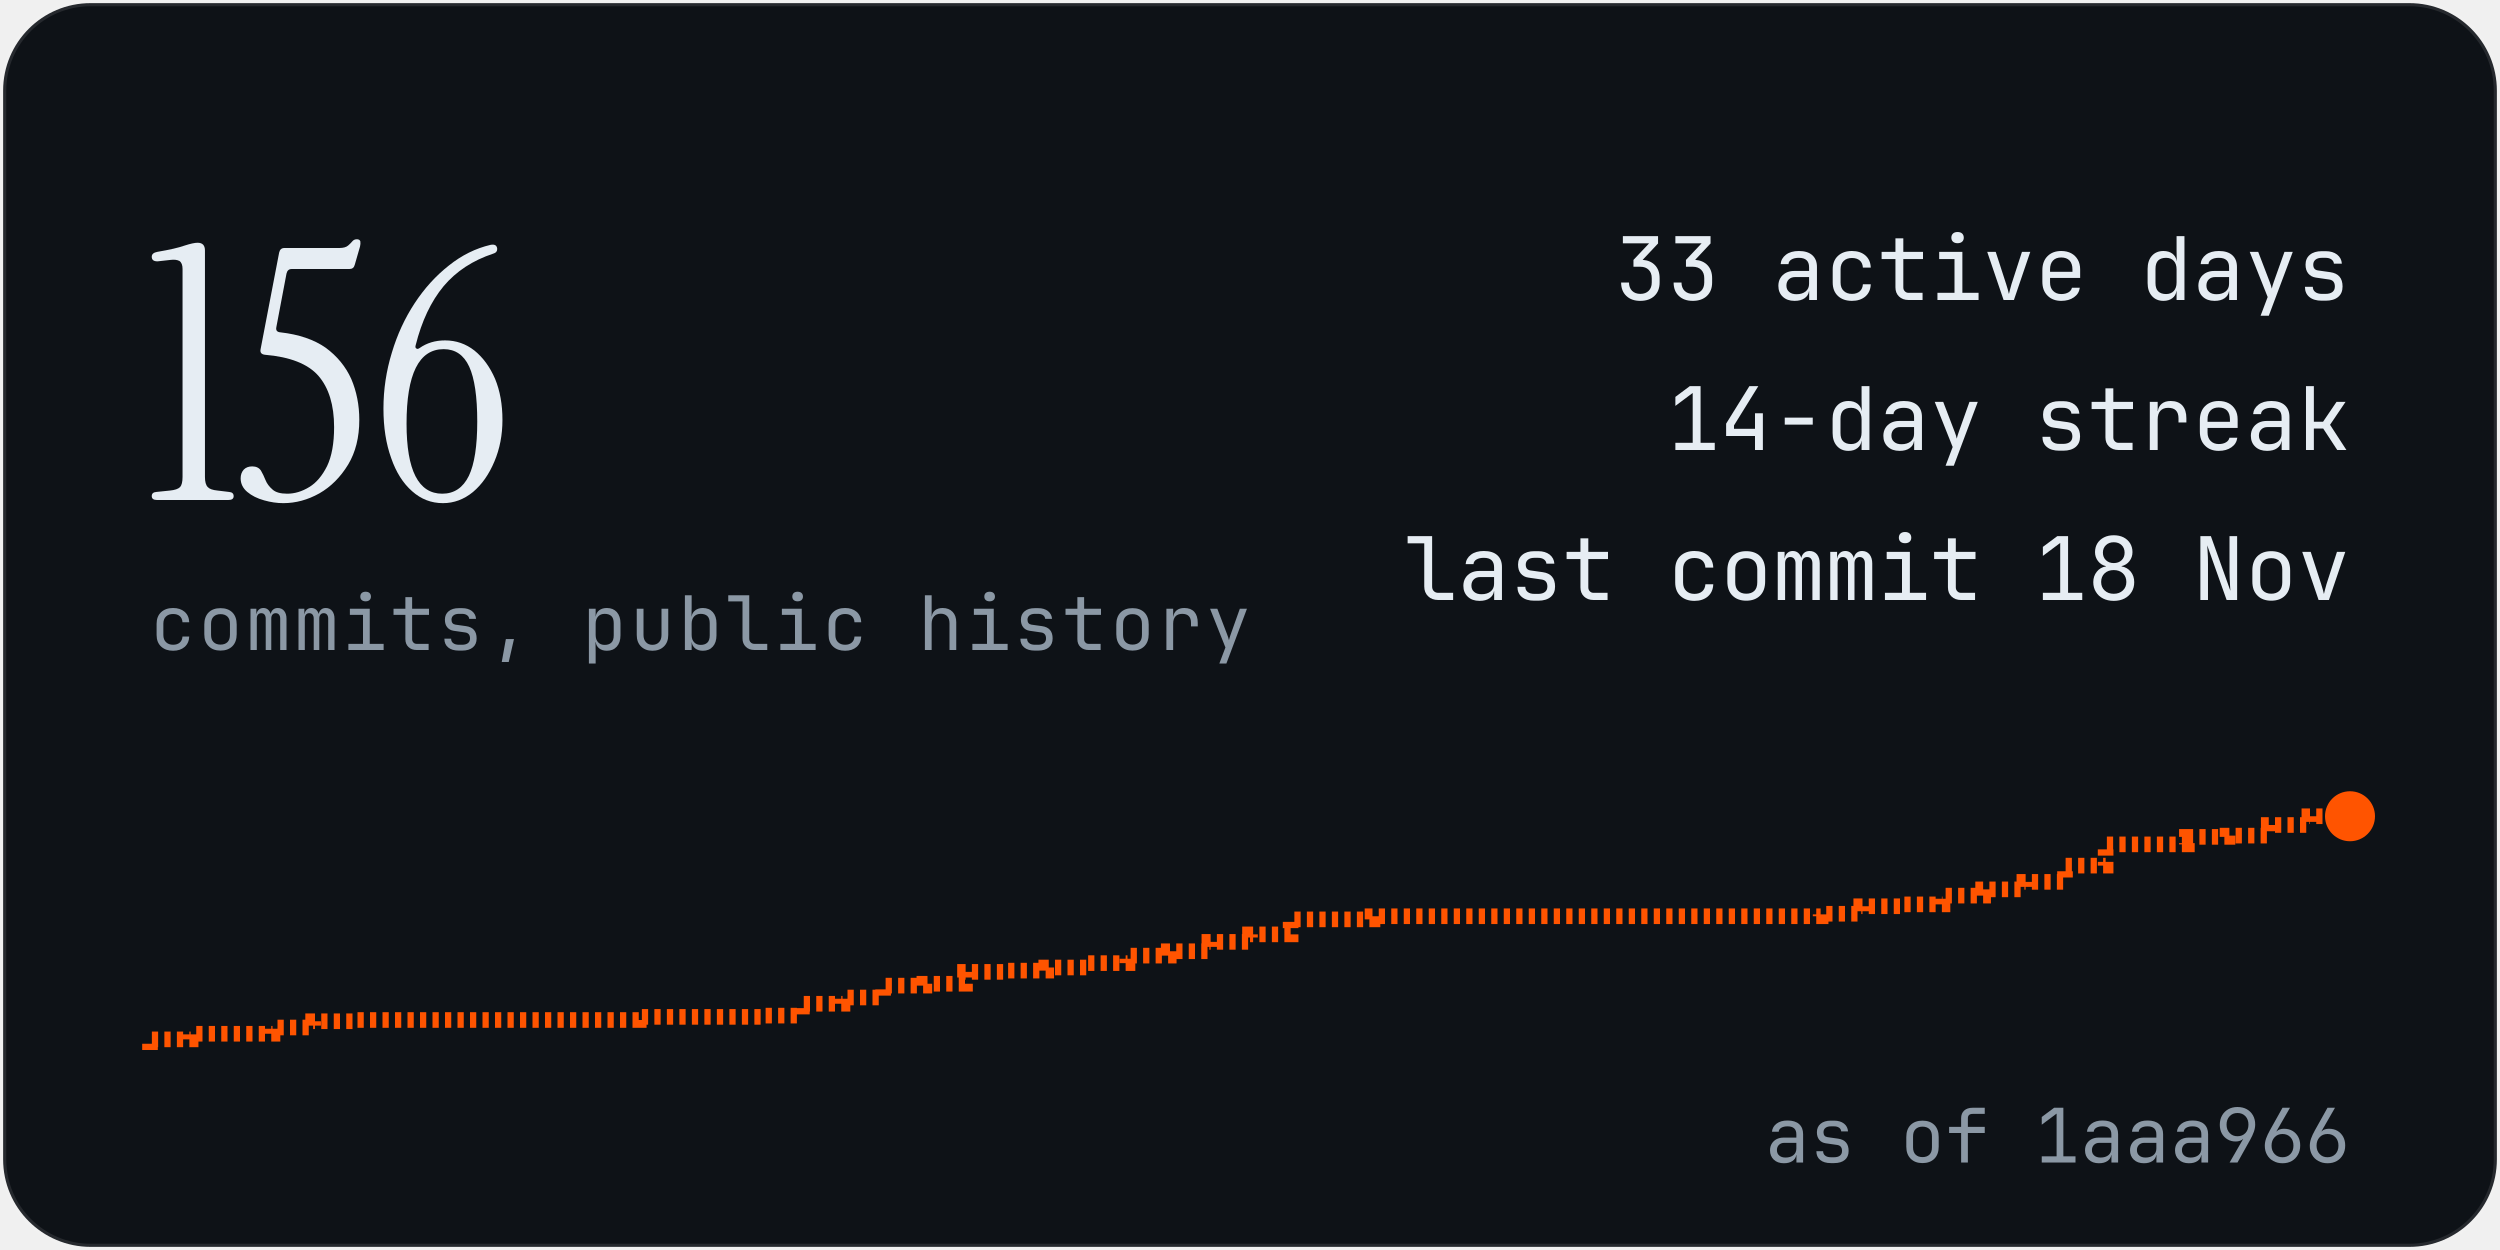
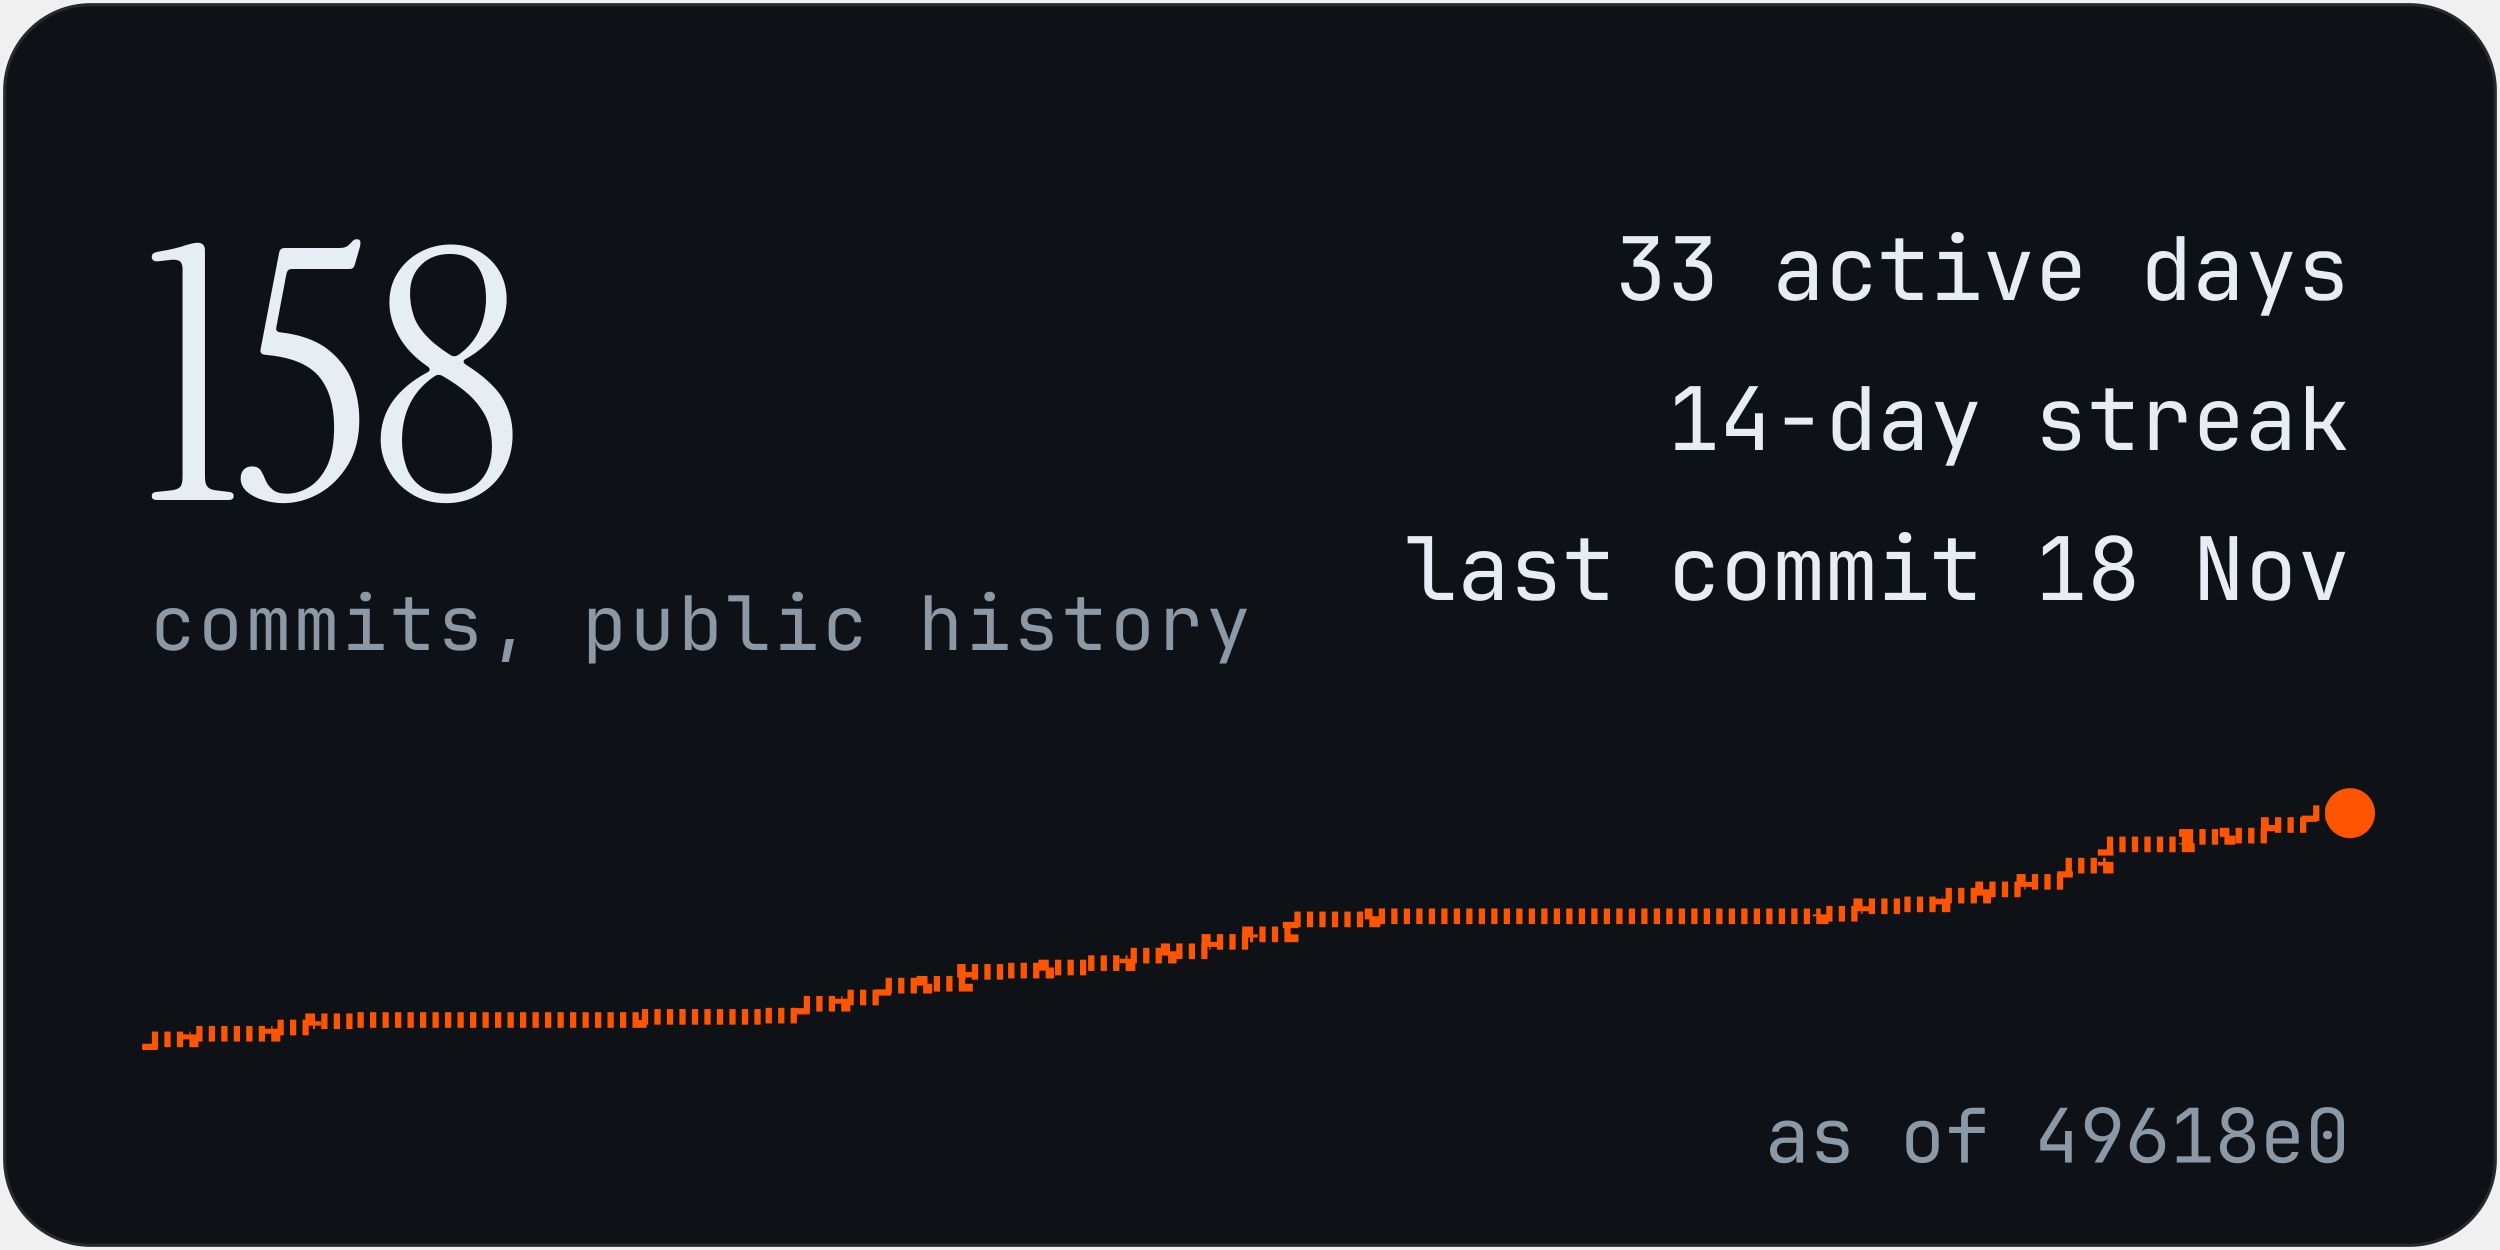
<svg xmlns="http://www.w3.org/2000/svg" viewBox="0 0 400 200" width="400" height="200" role="img" aria-labelledby="cg-title cg-desc">
  <style>.cg-stair{animation:cg-draw 1.6s cubic-bezier(.3,.8,.3,1) both}.cg-bar{transform-box:fill-box;transform-origin:center bottom;animation:cg-rise .4s ease-out both}.cg-flag{animation:cg-fade .4s ease-out 1.6s both}.cg-now-ring{transform-box:fill-box;transform-origin:center;animation:cg-pulse 3.2s ease-out infinite}@keyframes cg-draw{from{stroke-dashoffset:1}to{stroke-dashoffset:0}}@keyframes cg-rise{from{transform:scaleY(0)}to{transform:scaleY(1)}}@keyframes cg-fade{from{opacity:0}to{opacity:1}}@keyframes cg-pulse{from{opacity:.5;transform:scale(1)}to{opacity:0;transform:scale(2.6)}}@media (prefers-reduced-motion:reduce){.cg-stair,.cg-bar,.cg-flag,.cg-now-ring{animation:none}}</style>
  <defs>
    <path id="m44" d="M210 160l 55-306 108 0-70 306-93 0z" />
    <path id="m45" d="M140-290l 0-80 320 0 0 80-320 0z" />
+     <path id="m48" d="M300 10q-101 0-160-59-60-58-60-156l 0-320q 0-98 60-157 59-58 160-58 101 0 161 58 59 59 59 157l 0 320q 0 65-27 113-27 49-76 75-50 27-117 27zM300-67q 60 0 97-39 36-38 36-99l 0-320q 0-61-36-100-37-38-97-38-60 0-96 38-37 39-37 100l 0 320q 0 61 37 99 36 39 96 39zM300-310q-27 0-43-15-17-15-17-43 0-27 17-42 16-14 43-14 27 0 44 14 16 15 16 42 0 28-16 43-17 15-44 15z" />
    <path id="m49" d="M90 0l 0-82 198 0 0-570-198 148 0-103 165-123 123 0 0 648 162 0 0 82-450 0z" />
    <path id="m51" d="M289 10q-101 0-160-57-59-56-59-153l 90 0q 0 60 35 95 35 35 95 35 60 0 95-35 35-35 35-95l 0-50q 0-60-35-95-35-35-95-35l-79 0 0-78 179-190-300 0 0-82 402 0 0 84-176 187q 90 7 142 62 52 56 52 147l 0 50q 0 97-59 153-60 57-162 57z" />
    <path id="m52" d="M400 0l 0-160-330 0 0-141 266-429 102 0-278 449 0 39 240 0 0-178 90 0 0 420-90 0z" />
    <path id="m54" d="M301 10q-70 0-123-30-54-29-84-82-30-52-30-121 0-48 18-99 18-50 49-105l 169-303 100 0-180 313 3 2q 13-17 39-26 26-9 57-9 65 0 114 28 48 29 76 79 27 50 27 116 0 70-30 123-30 54-82 84-53 30-123 30zM300-70q 65 0 106-43 40-43 40-112 0-69-40-112-41-43-106-43-65 0-105 43-41 43-41 112 0 69 41 112 40 43 105 43z" />
    <path id="m56" d="M300 10q-69 0-122-27-53-27-82-76-30-48-30-111 0-69 40-119 39-50 105-61l 0-3q-57-13-91-58-34-44-34-102 0-57 27-101 27-43 76-68 48-24 111-24 64 0 112 24 48 25 75 68 27 44 27 101 0 58-34 102-34 45-91 58l 0 3q 66 11 106 61 39 50 39 119 0 63-29 111-30 49-82 76-53 27-123 27zM300-422q 56 0 90-33 34-33 34-86 0-53-34-86-34-33-90-33-55 0-89 33-35 33-35 86 0 53 35 86 34 33 89 33zM300-71q 64 0 104-38 40-37 40-97 0-61-40-99-40-37-104-37-64 0-104 37-40 38-40 99 0 60 40 97 40 38 104 38z" />
    <path id="m57" d="M195 0l 180-313-3-2q-10 16-37 25-27 10-59 10-63 0-110-29-48-28-75-78-27-50-27-116 0-71 30-124 30-53 83-83 53-30 122-30 71 0 124 29 53 30 83 82 30 53 30 122 0 48-18 98-18 51-49 106l-169 303-105 0zM300-350q 65 0 106-43 40-43 40-112 0-69-40-112-41-43-106-43-65 0-105 43-41 43-41 112 0 69 41 112 40 43 105 43z" />
    <path id="m78" d="M90 0l 0-730 120 0 223 625q-2-25-4-62-3-36-4-77-2-40-2-76l 0-410 87 0 0 730-120 0-222-625q 2 24 4 60 2 37 4 77 1 41 1 78l 0 410-87 0z" />
    <path id="m97" d="M252 10q-85 0-135-48-50-47-50-124 0-51 23-89 23-38 64-60 41-21 94-21l 170 0 0-43q 0-107-117-107-52 0-84 19-32 19-34 53l-90 0q 5-65 61-108 55-42 147-42 100 0 154 48 53 48 53 134l 0 378-89 0 0-100-2 0q-8 51-51 80-43 30-114 30zM274-66q 66 0 105-32 39-32 39-87l 0-77-160 0q-44 0-71 26-28 27-28 71 0 46 31 72 30 27 84 27z" />
    <path id="m98" d="M332 10q-62 0-102-31-40-30-47-84l-1 0 0 105-90 0 0-730 90 0 0 160-2 125 1 0q 8-53 49-84 40-31 102-31 83 0 132 55 49 55 49 150l 0 161q 0 94-49 149-49 55-132 55zM302-68q 57 0 89-30 32-30 32-97l 0-160q 0-68-32-98-32-29-89-29-55 0-87 35-33 35-33 97l 0 150q 0 62 33 97 32 35 87 35z" />
    <path id="m99" d="M308 10q-100 0-160-56-60-56-60-154l 0-150q 0-98 60-154 60-56 160-56 95 0 154 51 58 51 61 139l-90 0q-3-53-36-82-33-28-89-28-59 0-94 33-36 34-36 96l 0 151q 0 62 36 96 35 34 94 34 56 0 89-29 33-29 36-81l 90 0q-3 88-61 139-59 51-154 51z" />
    <path id="m100" d="M268 10q-82 0-131-55-50-55-50-149l 0-161q 0-95 49-150 49-55 132-55 62 0 103 31 40 31 48 84l 1 0-2-125 0-160 90 0 0 730-90 0 0-105-1 0q-7 54-47 84-40 31-102 31zM298-68q 56 0 88-35 32-35 32-97l 0-150q 0-62-32-97-32-35-88-35-57 0-89 29-32 30-32 98l 0 160q 0 67 32 97 32 30 89 30z" />
    <path id="m101" d="M300 10q-97 0-156-59-60-58-60-161l 0-130q 0-103 60-162 59-58 156-58 65 0 114 26 48 26 75 73 27 47 27 111l 0 98-344 0 0 52q 0 61 35 96 35 36 93 36 50 0 83-20 32-19 39-52l 90 0q-9 69-67 109-58 41-145 41zM172-322l 256 0 0-28q 0-65-33-101-34-35-95-35-61 0-94 35-34 36-34 101l 0 28z" />
    <path id="m102" d="M215 0l 0-393-160 0 0-82 160 0 0-115q 0-65 41-103 41-37 113-37l 161 0 0 82-161 0q-64 0-64 58l 0 115 225 0 0 82-225 0 0 393-90 0z" />
    <path id="m104" d="M92 0l 0-730 90 0 0 285 1 0q 7-55 45-85 38-30 101-30 83 0 132 51 49 51 49 139l 0 370-90 0 0-355q 0-62-31-96-32-33-86-33-56 0-88 35-33 35-33 99l 0 350-90 0z" />
    <path id="m105" d="M85 0l 0-82 195 0 0-386-175 0 0-82 265 0 0 468 185 0 0 82-470 0zM315-649q-33 0-52-17-19-17-19-46 0-30 19-48 19-17 52-17 33 0 52 17 19 18 19 48 0 29-19 46-19 17-52 17z" />
    <path id="m107" d="M97 0l 0-730 90 0 0 407 105 0 154-227 103 0-177 262 187 288-105 0-160-245-107 0 0 245-90 0z" />
    <path id="m108" d="M380 0q-73 0-116-43-44-42-44-112l 0-493-190 0 0-82 280 0 0 575q 0 34 19 53 19 20 51 20l 170 0 0 82-170 0z" />
    <path id="m109" d="M60 0l 0-550 78 0 0 73 2 0q 5-37 30-60 24-23 62-23 36 0 61 21 25 21 36 57l 1 0q 7-36 32-57 24-21 62-21 53 0 85 39 31 40 31 103l 0 418-84 0 0-419q 0-33-16-53-16-19-44-19-27 0-43 19-16 19-16 52l 0 420-74 0 0-419q 0-33-16-53-16-19-43-19-28 0-44 19-16 19-16 52l 0 420-84 0z" />
    <path id="m111" d="M300 8q-99 0-157-58-59-58-59-162l 0-126q 0-105 58-163 58-57 158-57 100 0 158 57 58 58 58 163l 0 126q 0 104-58 162-59 58-158 58zM300-72q 59 0 93-33 33-33 33-97l 0-146q 0-64-33-97-34-33-93-33-58 0-92 33-34 33-34 97l 0 146q 0 64 34 97 34 33 92 33z" />
    <path id="m112" d="M92 180l 0-730 90 0 0 105 1 0q 7-54 47-85 40-30 102-30 83 0 132 54 49 55 49 150l 0 161q 0 95-49 150-49 55-132 55-62 0-102-31-40-31-47-84l-3 0 2 125 0 160-90 0zM302-68q 57 0 89-30 32-30 32-97l 0-160q 0-68-32-98-32-29-89-29-55 0-87 35-33 35-33 97l 0 150q 0 62 33 97 32 35 87 35z" />
    <path id="m114" d="M112 0l 0-550 90 0 0 105 2 0q 7-53 45-84 38-31 102-31 86 0 133 51 46 52 46 147l 0 47-90 0 0-47q 0-120-117-120-59 0-90 34-31 34-31 98l 0 350-90 0z" />
    <path id="m115" d="M278 8q-92 0-142-42-51-41-51-117l 90 0q 0 38 27 59 27 22 76 22l 44 0q 50 0 78-22 27-22 27-62 0-71-65-80l-152-22q-56-8-87-47-31-38-31-101 0-72 50-113 49-41 136-41l 44 0q 80 0 131 39 50 40 54 104l-91 0q-2-29-27-48-26-19-67-19l-44 0q-46 0-72 21-26 21-26 57 0 58 53 66l 142 20q 140 20 140 164 0 77-50 119-51 43-143 43l-44 0z" />
    <path id="m116" d="M355 0q-68 0-109-40-41-39-41-105l 0-323-158 0 0-82 158 0 0-155 90 0 0 155 225 0 0 82-225 0 0 323q 0 28 17 45 16 18 43 18l 160 0 0 82-160 0z" />
    <path id="m117" d="M299 10q-95 0-152-57-57-56-57-153l 0-350 90 0 0 350q 0 60 32 95 32 36 87 36 56 0 89-36 32-35 32-95l 0-350 90 0 0 350q 0 97-58 153-58 57-153 57z" />
    <path id="m118" d="M241 0l-187-550 97 0 120 370q 11 33 19 63 8 31 12 48 5-17 12-48 7-30 17-63l 120-370 95 0-187 550-118 0z" />
    <path id="m121" d="M178 180l 81-214-205-516 97 0 130 340q 8 20 15 42 7 22 10 38 3-16 10-38 7-22 14-42l 121-340 95 0-274 730-94 0z" />
    <path id="d49" d="M20 0q-15 0-15-11 0-11 13-12l 39-4q 21-2 29-10 7-8 7-29l 0-594q 0-17-9-23-10-5-25-3l-36 4q-18 1-18-13 0-11 16-14 53-9 78-18 25-8 37-8 21 0 21 22l 0 647q 0 21 8 29 7 8 28 10l 33 4q 13 1 13 12 0 11-15 11l-204 0z" />
    <path id="d53" d="M132 9q-27 0-55-8-29-8-48-24-19-16-19-39 0-15 9-25 9-9 24-9 17 0 25 12 7 12 13 27 6 15 20 27 13 12 42 12 32 0 63-19 30-18 51-60 20-42 20-111 0-95-45-147-45-51-153-60-15-2-12-16l 53-276q 3-13 15-13l 157 0q 17 0 25-7 7-6 12-12 5-6 13-6 8 0 10 6 1 7-1 15l-15 52q-3 12-15 12l-165 0q-12 0-15 13l-29 153q-3 14 12 15 79 9 129 44 49 36 73 89 23 54 23 117 0 75-32 128-33 54-82 82-50 28-103 28z" />
-     <path id="d54" d="M206 9q-50 0-88-34-39-34-60-95-22-61-22-141 0-82 24-160 23-77 65-141 42-64 98-108 55-44 119-59 10-2 15 2 4 4 4 10 0 10-11 13-88 29-142 93-54 65-80 169-2 7 2 9 3 3 9-1 31-22 73-22 47 0 84 29 37 30 59 81 21 51 21 117 0 65-23 119-23 55-61 87-39 32-86 32zM204-18q 51 0 76-51 24-50 24-155 0-107-23-157-23-50-73-50-106 0-106 213 0 200 102 200z" />
+     <path id="d56" d="M215 9q-58 0-100-27-42-26-64-68-23-41-23-86 0-62 35-111 35-48 99-82 6-3 6-8 0-4-5-8-56-38-83-87-27-48-27-96 0-50 25-87 24-37 64-58 40-21 87-21 45 0 81 20 36 21 57 56 21 36 21 81 0 52-32 96-32 45-85 74-6 3-6 7 0 5 6 9 73 46 104 94 30 49 30 107 0 56-25 100-25 44-68 69-43 26-97 26zM226-415q 13 9 26-1 38-27 58-69 19-42 19-91 0-58-25-93-26-34-77-34-52 0-83 31-32 31-32 82 0 30 9 59 8 29 33 57 25 29 72 59zM217-18q 60 0 95-36 34-36 34-97 0-51-18-88-19-36-50-64-31-27-71-50-13-9-26 0-92 63-92 184 0 38 12 73 12 35 40 56 28 22 76 22z" />
  </defs>
  <rect x="0.5" y="0.5" width="399" height="199" rx="14" fill="#0E1217" stroke="#FFFFFF" stroke-width="1" stroke-opacity="0.1" />
-   <g class="cg-text-group" data-name="commit-total" data-font="display" data-size="56" fill="#E6EDF3" data-bbox="24.3 38.3 56.1 42.2">
-     <g class="cg-run" data-bbox="24.3 38.3 56.1 42.2" transform="translate(24 80)scale(0.056)">
+   <g class="cg-text-group" data-name="commit-total" data-font="display" data-size="56" fill="#E6EDF3" data-bbox="24.3 38.3 57.7 42.2">
+     <g class="cg-run" data-bbox="24.3 38.3 57.7 42.2" transform="translate(24 80)scale(0.056)">
      <g fill="#E6EDF3">
        <use href="#d49" />
        <use href="#d53" x="249" />
-         <use href="#d54" x="631" />
+         <use href="#d56" x="631" />
      </g>
    </g>
  </g>
  <g class="cg-text-group" data-name="commit-caption" data-font="mono" data-size="12" fill="#8B98A5" data-bbox="25.1 94.7 174.5 11.5">
    <g class="cg-run" data-bbox="25.1 94.7 174.5 11.5" transform="translate(24 104)scale(0.012)">
      <g fill="#8B98A5">
        <use href="#m99" />
        <use href="#m111" x="640" />
        <use href="#m109" x="1280" />
        <use href="#m109" x="1920" />
        <use href="#m105" x="2560" />
        <use href="#m116" x="3200" />
        <use href="#m115" x="3840" />
        <use href="#m44" x="4480" />
        <use href="#m112" x="5760" />
        <use href="#m117" x="6400" />
        <use href="#m98" x="7040" />
        <use href="#m108" x="7680" />
        <use href="#m105" x="8320" />
        <use href="#m99" x="8960" />
        <use href="#m104" x="10240" />
        <use href="#m105" x="10880" />
        <use href="#m115" x="11520" />
        <use href="#m116" x="12160" />
        <use href="#m111" x="12800" />
        <use href="#m114" x="13440" />
        <use href="#m121" x="14080" />
      </g>
    </g>
  </g>
  <g class="cg-text-group" data-name="stats" data-font="mono" data-size="14" fill="#E6EDF3" data-bbox="225.2 37.1 150.2 59">
    <g class="cg-run" data-bbox="259.4 37.1 115.4 13.4" transform="translate(258.4 48)scale(0.014)">
      <g fill="#E6EDF3">
        <use href="#m51" />
        <use href="#m51" x="600" />
        <use href="#m97" x="1800" />
        <use href="#m99" x="2400" />
        <use href="#m116" x="3000" />
        <use href="#m105" x="3600" />
        <use href="#m118" x="4200" />
        <use href="#m101" x="4800" />
        <use href="#m100" x="6000" />
        <use href="#m97" x="6600" />
        <use href="#m121" x="7200" />
        <use href="#m115" x="7800" />
      </g>
    </g>
    <g class="cg-run" data-bbox="268.1 61.8 107.4 12.7" transform="translate(266.8 72)scale(0.014)">
      <g fill="#E6EDF3">
        <use href="#m49" />
        <use href="#m52" x="600" />
        <use href="#m45" x="1200" />
        <use href="#m100" x="1800" />
        <use href="#m97" x="2400" />
        <use href="#m121" x="3000" />
        <use href="#m115" x="4200" />
        <use href="#m116" x="4800" />
        <use href="#m114" x="5400" />
        <use href="#m101" x="6000" />
        <use href="#m97" x="6600" />
        <use href="#m107" x="7200" />
      </g>
    </g>
    <g class="cg-run" data-bbox="225.2 85.1 150 11" transform="translate(224.8 96)scale(0.014)">
      <g fill="#E6EDF3">
        <use href="#m108" />
        <use href="#m97" x="600" />
        <use href="#m115" x="1200" />
        <use href="#m116" x="1800" />
        <use href="#m99" x="3000" />
        <use href="#m111" x="3600" />
        <use href="#m109" x="4200" />
        <use href="#m109" x="4800" />
        <use href="#m105" x="5400" />
        <use href="#m116" x="6000" />
        <use href="#m49" x="7200" />
        <use href="#m56" x="7800" />
        <use href="#m78" x="9000" />
        <use href="#m111" x="9600" />
        <use href="#m118" x="10200" />
      </g>
    </g>
  </g>
-   <path d="M24 168L24 168L24 166.3L30.5 166.3L30.5 166.3L30.5 165.4L37 165.4L43.6 165.4L43.6 165.4L43.6 164.4L50.1 164.4L50.1 164.4L50.1 163.4L56.6 163.4L56.6 163.4L56.6 163.2L63.1 163.2L69.6 163.2L76.1 163.2L82.7 163.2L89.2 163.2L95.7 163.2L102.2 163.2L102.2 163.2L102.2 162.7L108.7 162.7L115.3 162.7L121.8 162.7L121.8 162.7L121.8 162.5L128.3 162.5L128.3 162.5L128.3 160.6L134.8 160.6L134.8 160.6L134.8 159.6L141.3 159.6L141.3 159.6L141.3 157.7L147.9 157.7L147.9 157.7L147.9 157.4L154.4 157.4L154.4 157.4L154.4 155.5L160.9 155.5L160.9 155.5L160.9 155.3L167.4 155.3L167.4 155.3L167.4 154.8L173.9 154.8L173.9 154.8L173.9 154.1L180.4 154.1L180.4 154.1L180.4 152.9L187 152.9L187 152.9L187 152.2L193.5 152.2L193.5 152.2L193.5 150.7L200 150.7L200 150.7L200 149.5L206.5 149.5L206.5 149.5L206.5 147.1L213 147.1L219.6 147.1L219.6 147.1L219.6 146.6L226.1 146.6L232.6 146.6L239.1 146.6L245.6 146.6L252.1 146.6L258.7 146.6L265.2 146.6L271.7 146.6L278.2 146.6L284.7 146.6L291.3 146.6L291.3 146.6L291.3 146.2L297.8 146.2L297.8 146.2L297.8 145L304.3 145L304.3 145L304.3 144.7L310.8 144.7L310.8 144.7L310.8 143.3L317.3 143.3L317.3 143.3L317.3 142.3L323.9 142.3L323.9 142.3L323.9 141.1L330.4 141.1L330.4 141.1L330.4 138.5L336.9 138.5L336.9 138.5L336.9 135.1L343.4 135.1L349.9 135.1L349.9 135.1L349.9 133.9L356.4 133.9L356.4 133.9L356.4 133.7L363 133.7L363 133.7L363 132L369.5 132L369.5 132L369.5 130.6L376 130.6" fill="none" stroke="#FF5400" stroke-width="2.5" class="cg-stair" pathLength="1" stroke-dasharray="1" stroke-dashoffset="0" />
-   <circle class="dm dm-now-dot" cx="376" cy="130.6" r="3.5" fill="#FF5400" stroke="#FF5400" stroke-width="1" />
-   <g class="cg-text-group" data-name="stamp" data-font="mono" data-size="12" fill="#8B98A5" data-bbox="283.2 177.1 92 9">
-     <g class="cg-run" data-bbox="283.2 177.1 92 9" transform="translate(282.4 186)scale(0.012)">
+   <path d="M24 168L24 168L24 166.3L30.5 166.3L30.5 166.3L30.5 165.4L37 165.4L43.6 165.4L43.6 165.4L43.6 164.4L50.1 164.4L50.1 164.4L50.1 163.4L56.6 163.4L56.6 163.4L56.6 163.2L63.1 163.2L69.6 163.2L76.1 163.2L82.7 163.2L89.2 163.2L95.7 163.2L102.2 163.2L102.2 163.2L102.2 162.7L108.7 162.7L115.3 162.7L121.8 162.7L121.8 162.7L121.8 162.5L128.3 162.5L128.3 162.5L128.3 160.6L134.8 160.6L134.8 160.6L134.8 159.6L141.3 159.6L141.3 159.6L141.3 157.7L147.9 157.7L147.9 157.7L147.9 157.4L154.4 157.4L154.4 157.4L154.4 155.5L160.9 155.5L160.9 155.5L160.9 155.3L167.4 155.3L167.4 155.3L167.4 154.8L173.9 154.8L173.9 154.8L173.9 154.1L180.4 154.1L180.4 154.1L180.4 152.9L187 152.9L187 152.9L187 152.2L193.5 152.2L193.5 152.2L193.5 150.7L200 150.7L200 150.7L200 149.5L206.5 149.5L206.5 149.5L206.5 147.1L213 147.1L219.6 147.1L219.6 147.1L219.6 146.6L226.1 146.6L232.6 146.6L239.1 146.6L245.6 146.6L252.1 146.6L258.7 146.6L265.2 146.6L271.7 146.6L278.2 146.6L284.7 146.6L291.3 146.6L291.3 146.6L291.3 146.2L297.8 146.2L297.8 146.2L297.8 145L304.3 145L304.3 145L304.3 144.7L310.8 144.7L310.8 144.7L310.8 143.3L317.3 143.3L317.3 143.3L317.3 142.3L323.9 142.3L323.9 142.3L323.9 141.1L330.4 141.1L330.4 141.1L330.4 138.5L336.9 138.5L336.9 138.5L336.9 135.1L343.4 135.1L349.9 135.1L349.9 135.1L349.9 133.9L356.4 133.9L356.4 133.9L356.4 133.7L363 133.7L363 133.7L363 132L369.5 132L369.5 132L369.5 130.1L376 130.1" fill="none" stroke="#FF5400" stroke-width="2.5" class="cg-stair" pathLength="1" stroke-dasharray="1" stroke-dashoffset="0" />
+   <circle class="dm dm-now-dot" cx="376" cy="130.1" r="3.5" fill="#FF5400" stroke="#FF5400" stroke-width="1" />
+   <g class="cg-text-group" data-name="stamp" data-font="mono" data-size="12" fill="#8B98A5" data-bbox="283.2 177.1 91.8 9">
+     <g class="cg-run" data-bbox="283.2 177.1 91.8 9" transform="translate(282.4 186)scale(0.012)">
      <g fill="#8B98A5">
        <use href="#m97" />
        <use href="#m115" x="600" />
        <use href="#m111" x="1800" />
        <use href="#m102" x="2400" />
-         <use href="#m49" x="3600" />
-         <use href="#m97" x="4200" />
-         <use href="#m97" x="4800" />
-         <use href="#m97" x="5400" />
-         <use href="#m57" x="6000" />
-         <use href="#m54" x="6600" />
-         <use href="#m54" x="7200" />
+         <use href="#m52" x="3600" />
+         <use href="#m57" x="4200" />
+         <use href="#m54" x="4800" />
+         <use href="#m49" x="5400" />
+         <use href="#m56" x="6000" />
+         <use href="#m101" x="6600" />
+         <use href="#m48" x="7200" />
      </g>
    </g>
  </g>
</svg>
